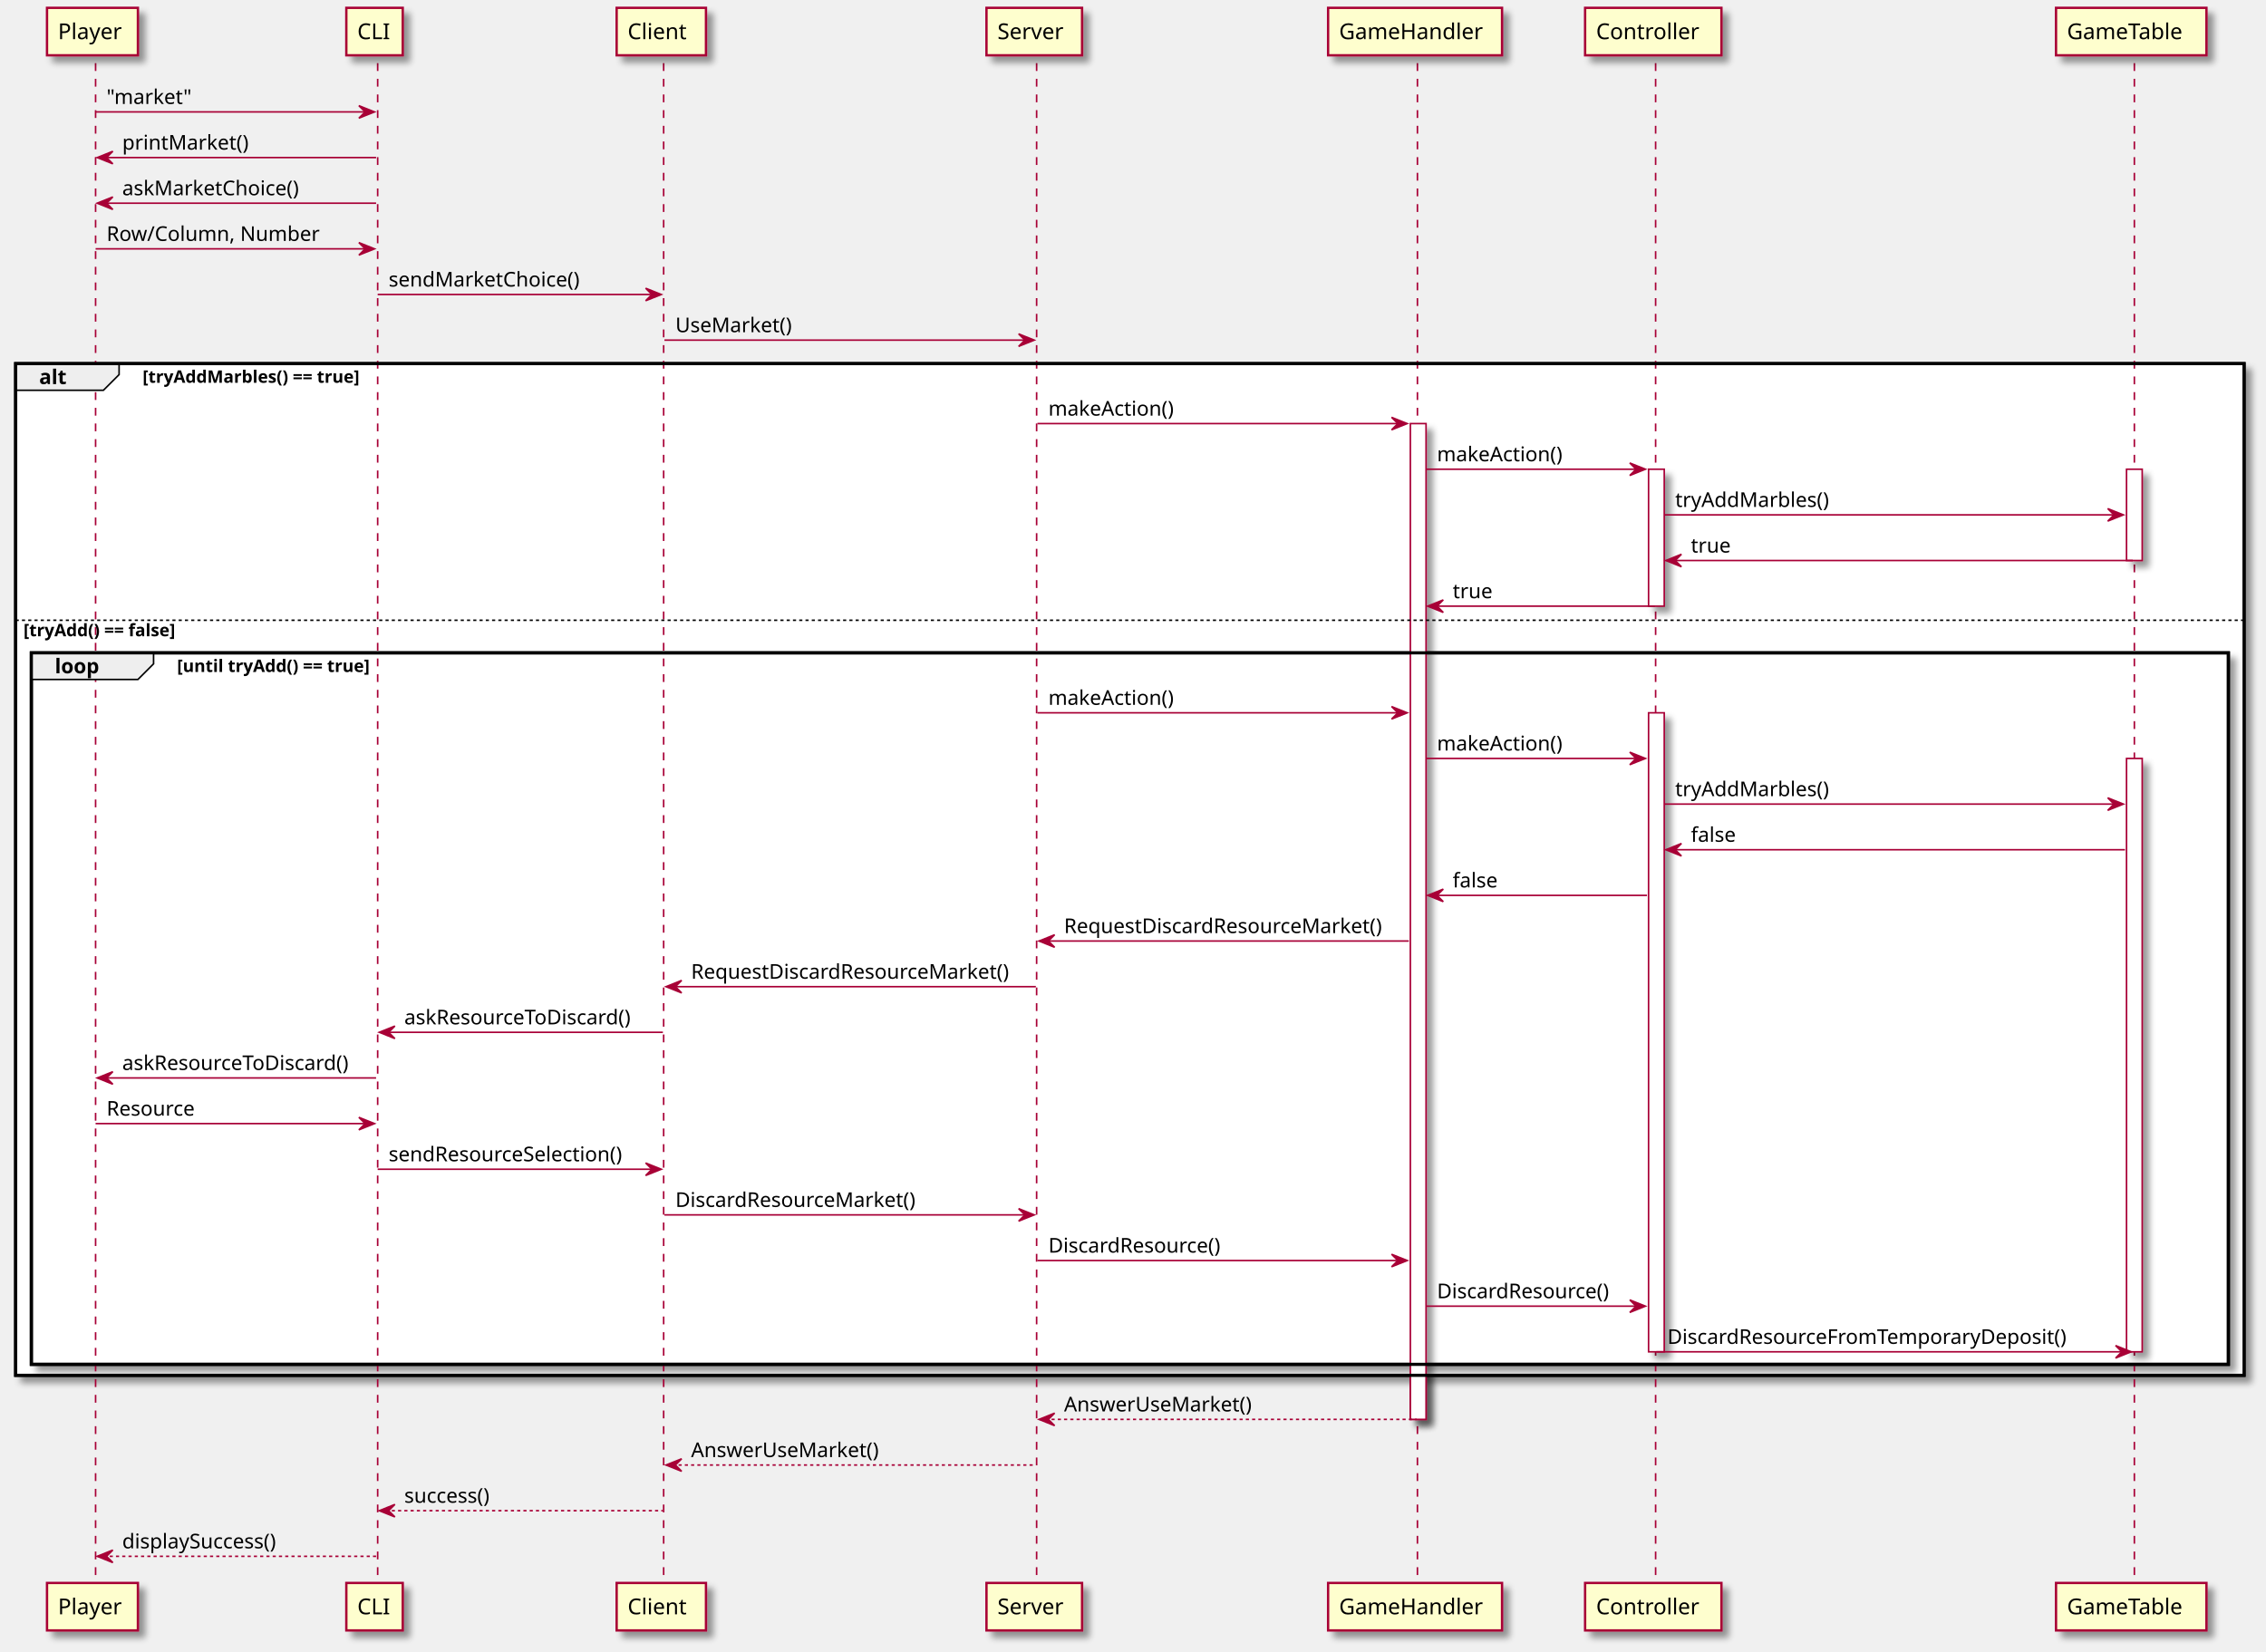
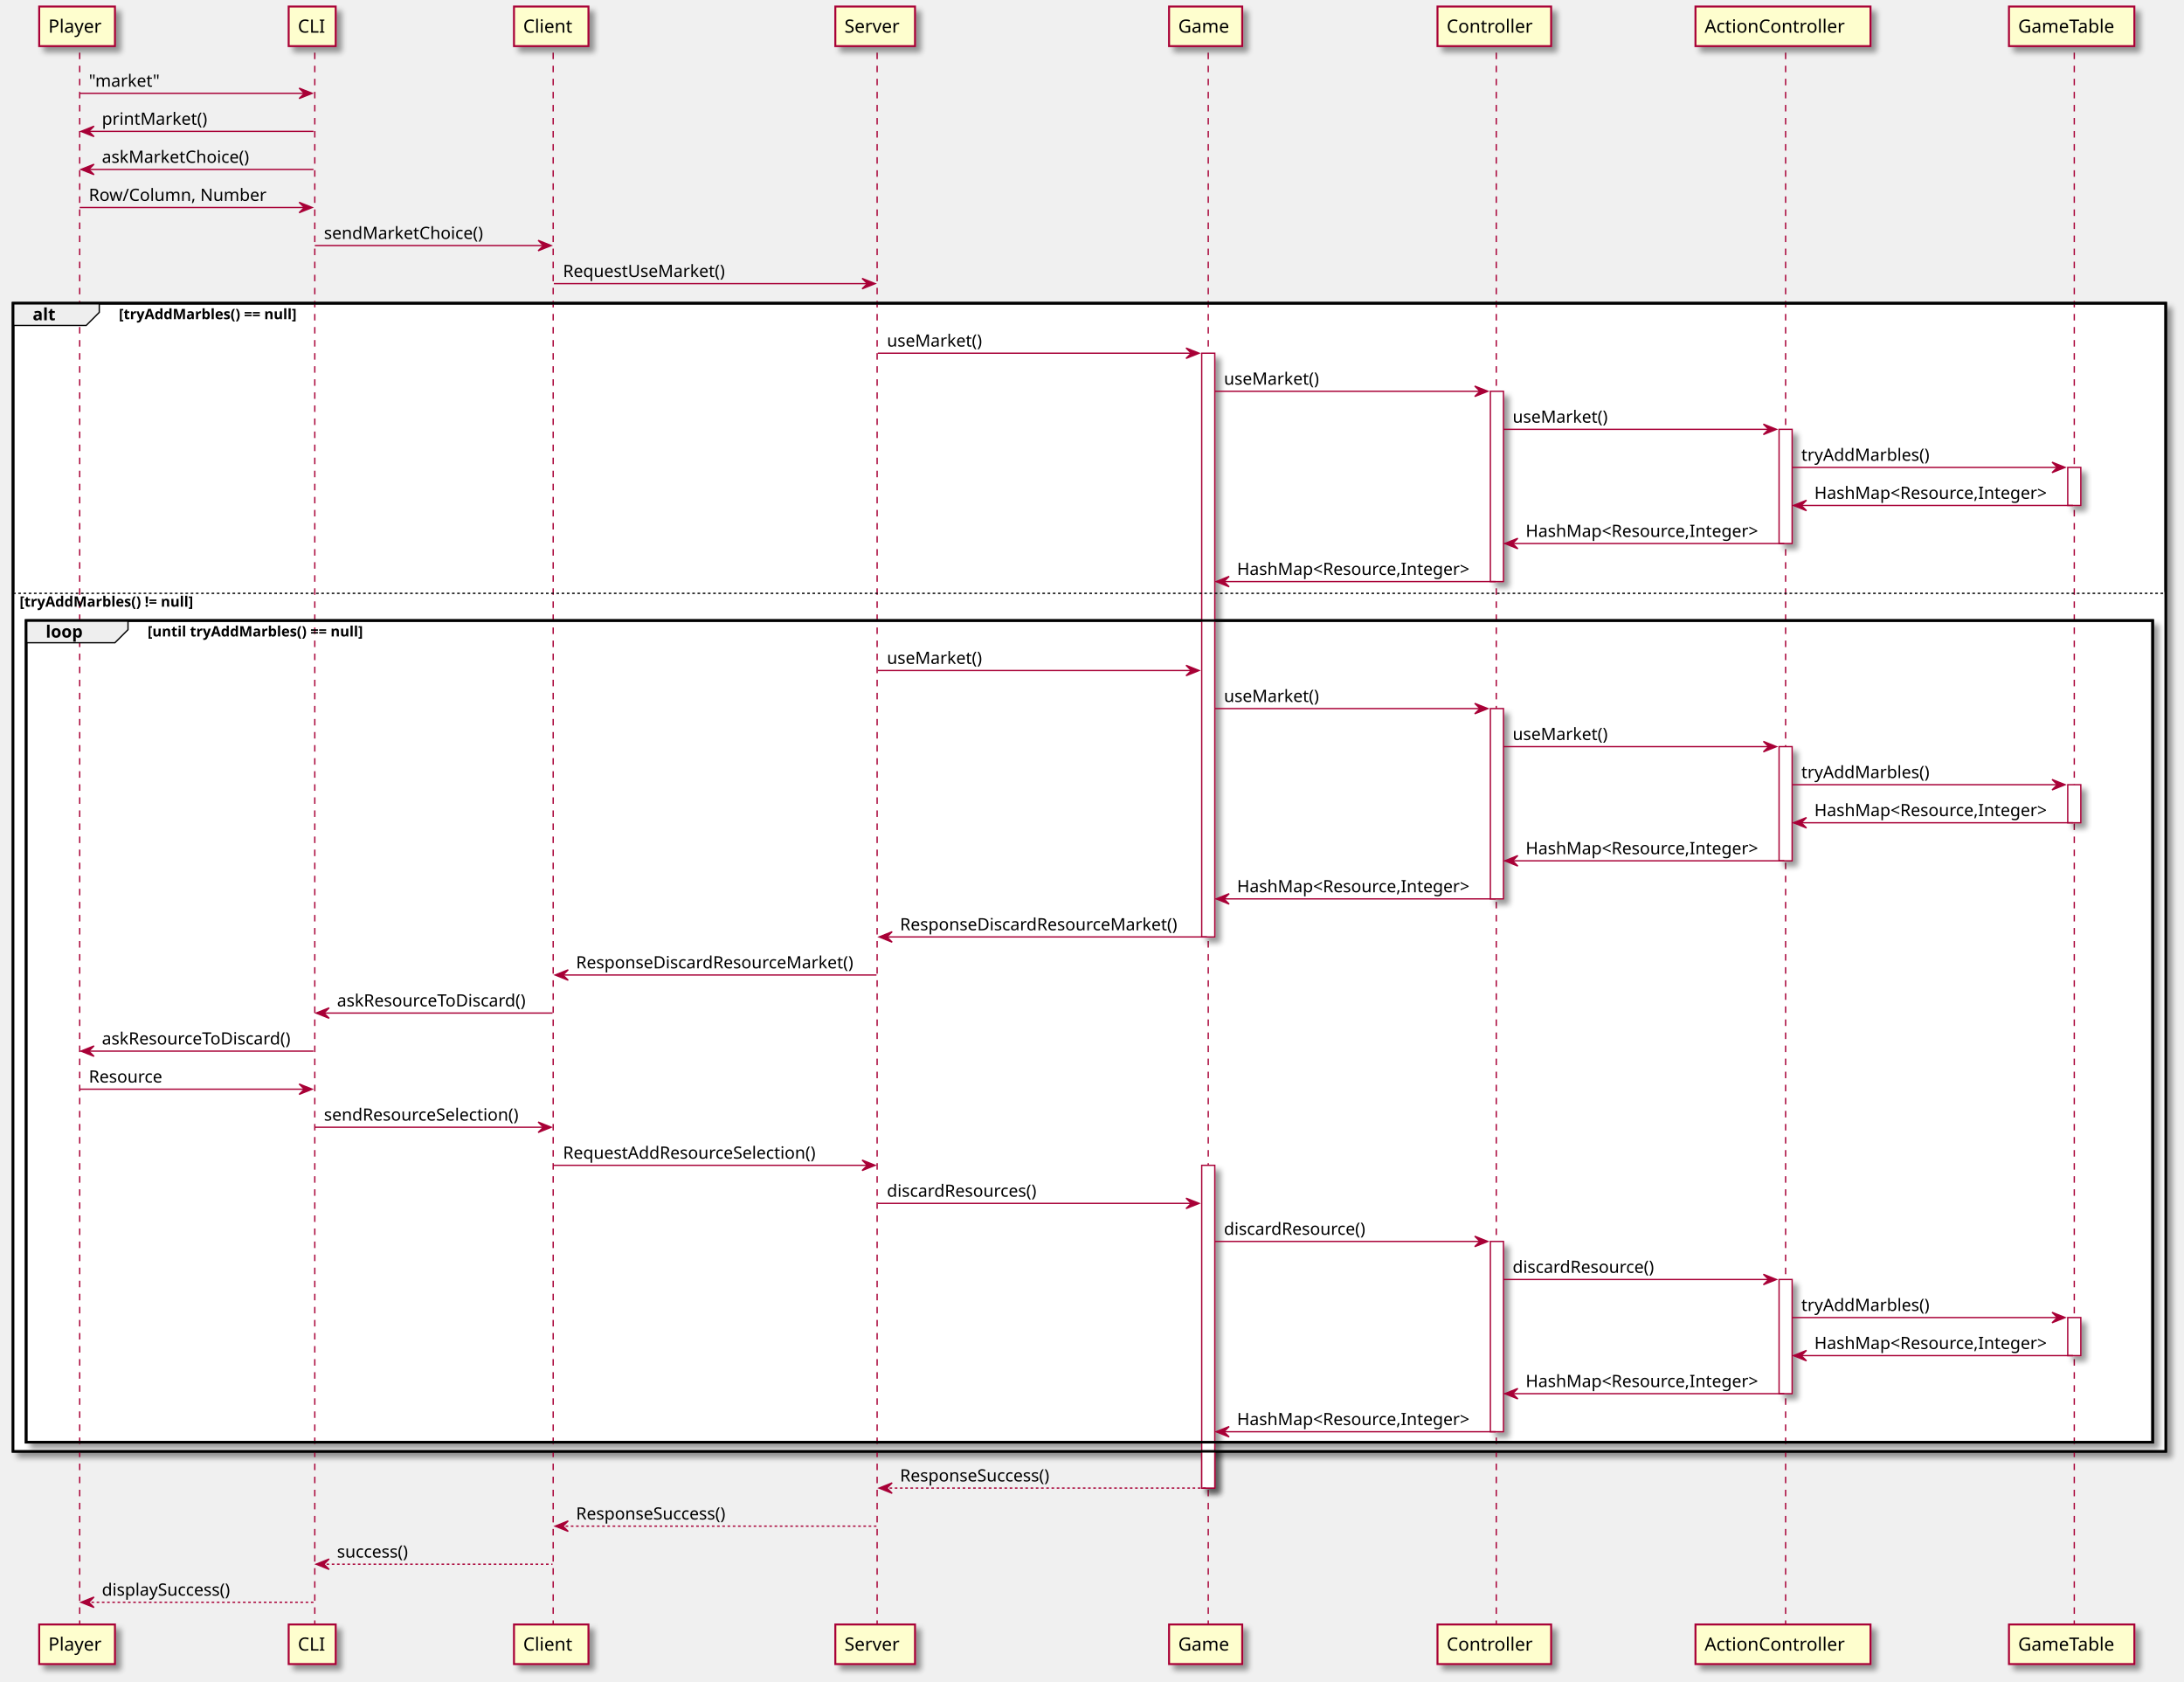
- <svg xmlns="http://www.w3.org/2000/svg" contentScriptType="application/ecmascript" contentStyleType="text/css" height="1054px" preserveAspectRatio="none" style="width:1446px;height:1054px;background:#FFFFFF;" version="1.1" viewBox="0 0 1446 1054" width="1446px" zoomAndPan="magnify">
+ <svg xmlns="http://www.w3.org/2000/svg" contentScriptType="application/ecmascript" contentStyleType="text/css" height="1287px" preserveAspectRatio="none" style="width:1672px;height:1287px;background:#FFFFFF;" version="1.1" viewBox="0 0 1672 1287" width="1672px" zoomAndPan="magnify">
  <defs>
-     <filter height="300%" id="f12edmttg3rv25" width="300%" x="-1" y="-1">
+     <filter height="300%" id="fn8sxq30ympmx" width="300%" x="-1" y="-1">
      <feGaussianBlur result="blurOut" stdDeviation="2.0" />
      <feColorMatrix in="blurOut" result="blurOut2" type="matrix" values="0 0 0 0 0 0 0 0 0 0 0 0 0 0 0 0 0 0 .4 0" />
      <feOffset dx="4.0" dy="4.0" in="blurOut2" result="blurOut3" />
      <feBlend in="SourceGraphic" in2="blurOut3" mode="normal" />
    </filter>
  </defs>
  <g>
-     <rect fill="#FFFFFF" filter="url(#f12edmttg3rv25)" height="635.594" style="stroke:#A80036;stroke-width:1.0;" width="10" x="900" y="270.359" />
-     <rect fill="#FFFFFF" filter="url(#f12edmttg3rv25)" height="87.398" style="stroke:#A80036;stroke-width:1.0;" width="10" x="1052" y="299.492" />
-     <rect fill="#FFFFFF" filter="url(#f12edmttg3rv25)" height="407.859" style="stroke:#A80036;stroke-width:1.0;" width="10" x="1052" y="454.961" />
-     <rect fill="#FFFFFF" filter="url(#f12edmttg3rv25)" height="58.266" style="stroke:#A80036;stroke-width:1.0;" width="10" x="1357" y="299.492" />
-     <rect fill="#FFFFFF" filter="url(#f12edmttg3rv25)" height="378.727" style="stroke:#A80036;stroke-width:1.0;" width="10" x="1357" y="484.094" />
-     <rect fill="#FFFFFF" filter="url(#f12edmttg3rv25)" height="645.727" style="stroke:#000000;stroke-width:2.0;" width="1422" x="10" y="232.094" />
-     <rect fill="#FFFFFF" height="482.93" style="stroke:none;stroke-width:1.0;" width="1422" x="10" y="394.891" />
-     <rect fill="#FFFFFF" filter="url(#f12edmttg3rv25)" height="454.125" style="stroke:#000000;stroke-width:2.0;" width="1402" x="20" y="416.695" />
-     <line style="stroke:#A80036;stroke-width:1.0;stroke-dasharray:5.0,5.0;" x1="61" x2="61" y1="40.297" y2="1011.352" />
-     <line style="stroke:#A80036;stroke-width:1.0;stroke-dasharray:5.0,5.0;" x1="241" x2="241" y1="40.297" y2="1011.352" />
-     <line style="stroke:#A80036;stroke-width:1.0;stroke-dasharray:5.0,5.0;" x1="423.5" x2="423.5" y1="40.297" y2="1011.352" />
-     <line style="stroke:#A80036;stroke-width:1.0;stroke-dasharray:5.0,5.0;" x1="661.5" x2="661.5" y1="40.297" y2="1011.352" />
-     <line style="stroke:#A80036;stroke-width:1.0;stroke-dasharray:5.0,5.0;" x1="904.5" x2="904.5" y1="40.297" y2="1011.352" />
-     <line style="stroke:#A80036;stroke-width:1.0;stroke-dasharray:5.0,5.0;" x1="1056.5" x2="1056.5" y1="40.297" y2="1011.352" />
-     <line style="stroke:#A80036;stroke-width:1.0;stroke-dasharray:5.0,5.0;" x1="1362" x2="1362" y1="40.297" y2="1011.352" />
-     <rect fill="#FEFECE" filter="url(#f12edmttg3rv25)" height="30.297" style="stroke:#A80036;stroke-width:1.5;" width="58" x="30" y="5" />
+     <rect fill="#FFFFFF" filter="url(#fn8sxq30ympmx)" height="446.797" style="stroke:#A80036;stroke-width:1.0;" width="10" x="920" y="270.359" />
+     <rect fill="#FFFFFF" filter="url(#fn8sxq30ympmx)" height="247.062" style="stroke:#A80036;stroke-width:1.0;" width="10" x="920" y="891.953" />
+     <rect fill="#FFFFFF" filter="url(#fn8sxq30ympmx)" height="145.664" style="stroke:#A80036;stroke-width:1.0;" width="10" x="1141" y="299.492" />
+     <rect fill="#FFFFFF" filter="url(#fn8sxq30ympmx)" height="145.664" style="stroke:#A80036;stroke-width:1.0;" width="10" x="1141" y="542.359" />
+     <rect fill="#FFFFFF" filter="url(#fn8sxq30ympmx)" height="145.664" style="stroke:#A80036;stroke-width:1.0;" width="10" x="1141" y="950.219" />
+     <rect fill="#FFFFFF" filter="url(#fn8sxq30ympmx)" height="87.398" style="stroke:#A80036;stroke-width:1.0;" width="10" x="1362" y="328.625" />
+     <rect fill="#FFFFFF" filter="url(#fn8sxq30ympmx)" height="87.398" style="stroke:#A80036;stroke-width:1.0;" width="10" x="1362" y="571.492" />
+     <rect fill="#FFFFFF" filter="url(#fn8sxq30ympmx)" height="87.398" style="stroke:#A80036;stroke-width:1.0;" width="10" x="1362" y="979.352" />
+     <rect fill="#FFFFFF" filter="url(#fn8sxq30ympmx)" height="29.133" style="stroke:#A80036;stroke-width:1.0;" width="10" x="1583" y="357.758" />
+     <rect fill="#FFFFFF" filter="url(#fn8sxq30ympmx)" height="29.133" style="stroke:#A80036;stroke-width:1.0;" width="10" x="1583" y="600.625" />
+     <rect fill="#FFFFFF" filter="url(#fn8sxq30ympmx)" height="29.133" style="stroke:#A80036;stroke-width:1.0;" width="10" x="1583" y="1008.484" />
+     <rect fill="#FFFFFF" filter="url(#fn8sxq30ympmx)" height="878.789" style="stroke:#000000;stroke-width:2.0;" width="1648" x="10" y="232.094" />
+     <rect fill="#FFFFFF" height="657.727" style="stroke:none;stroke-width:1.0;" width="1648" x="10" y="453.156" />
+     <rect fill="#FFFFFF" filter="url(#fn8sxq30ympmx)" height="628.922" style="stroke:#000000;stroke-width:2.0;" width="1628" x="20" y="474.961" />
+     <line style="stroke:#A80036;stroke-width:1.0;stroke-dasharray:5.0,5.0;" x1="61" x2="61" y1="40.297" y2="1244.414" />
+     <line style="stroke:#A80036;stroke-width:1.0;stroke-dasharray:5.0,5.0;" x1="241" x2="241" y1="40.297" y2="1244.414" />
+     <line style="stroke:#A80036;stroke-width:1.0;stroke-dasharray:5.0,5.0;" x1="423.5" x2="423.5" y1="40.297" y2="1244.414" />
+     <line style="stroke:#A80036;stroke-width:1.0;stroke-dasharray:5.0,5.0;" x1="671.5" x2="671.5" y1="40.297" y2="1244.414" />
+     <line style="stroke:#A80036;stroke-width:1.0;stroke-dasharray:5.0,5.0;" x1="925" x2="925" y1="40.297" y2="1244.414" />
+     <line style="stroke:#A80036;stroke-width:1.0;stroke-dasharray:5.0,5.0;" x1="1145.5" x2="1145.5" y1="40.297" y2="1244.414" />
+     <line style="stroke:#A80036;stroke-width:1.0;stroke-dasharray:5.0,5.0;" x1="1367" x2="1367" y1="40.297" y2="1244.414" />
+     <line style="stroke:#A80036;stroke-width:1.0;stroke-dasharray:5.0,5.0;" x1="1588" x2="1588" y1="40.297" y2="1244.414" />
+     <rect fill="#FEFECE" filter="url(#fn8sxq30ympmx)" height="30.297" style="stroke:#A80036;stroke-width:1.5;" width="58" x="30" y="5" />
    <text fill="#000000" font-family="sans-serif" font-size="14" lengthAdjust="spacing" textLength="44" x="37" y="24.995">Player</text>
-     <rect fill="#FEFECE" filter="url(#f12edmttg3rv25)" height="30.297" style="stroke:#A80036;stroke-width:1.5;" width="58" x="30" y="1010.352" />
-     <text fill="#000000" font-family="sans-serif" font-size="14" lengthAdjust="spacing" textLength="44" x="37" y="1030.347">Player</text>
-     <rect fill="#FEFECE" filter="url(#f12edmttg3rv25)" height="30.297" style="stroke:#A80036;stroke-width:1.5;" width="36" x="221" y="5" />
+     <rect fill="#FEFECE" filter="url(#fn8sxq30ympmx)" height="30.297" style="stroke:#A80036;stroke-width:1.5;" width="58" x="30" y="1243.414" />
+     <text fill="#000000" font-family="sans-serif" font-size="14" lengthAdjust="spacing" textLength="44" x="37" y="1263.409">Player</text>
+     <rect fill="#FEFECE" filter="url(#fn8sxq30ympmx)" height="30.297" style="stroke:#A80036;stroke-width:1.5;" width="36" x="221" y="5" />
    <text fill="#000000" font-family="sans-serif" font-size="14" lengthAdjust="spacing" textLength="22" x="228" y="24.995">CLI</text>
-     <rect fill="#FEFECE" filter="url(#f12edmttg3rv25)" height="30.297" style="stroke:#A80036;stroke-width:1.5;" width="36" x="221" y="1010.352" />
-     <text fill="#000000" font-family="sans-serif" font-size="14" lengthAdjust="spacing" textLength="22" x="228" y="1030.347">CLI</text>
-     <rect fill="#FEFECE" filter="url(#f12edmttg3rv25)" height="30.297" style="stroke:#A80036;stroke-width:1.5;" width="57" x="393.5" y="5" />
+     <rect fill="#FEFECE" filter="url(#fn8sxq30ympmx)" height="30.297" style="stroke:#A80036;stroke-width:1.5;" width="36" x="221" y="1243.414" />
+     <text fill="#000000" font-family="sans-serif" font-size="14" lengthAdjust="spacing" textLength="22" x="228" y="1263.409">CLI</text>
+     <rect fill="#FEFECE" filter="url(#fn8sxq30ympmx)" height="30.297" style="stroke:#A80036;stroke-width:1.5;" width="57" x="393.5" y="5" />
    <text fill="#000000" font-family="sans-serif" font-size="14" lengthAdjust="spacing" textLength="43" x="400.5" y="24.995">Client</text>
-     <rect fill="#FEFECE" filter="url(#f12edmttg3rv25)" height="30.297" style="stroke:#A80036;stroke-width:1.5;" width="57" x="393.5" y="1010.352" />
-     <text fill="#000000" font-family="sans-serif" font-size="14" lengthAdjust="spacing" textLength="43" x="400.5" y="1030.347">Client</text>
-     <rect fill="#FEFECE" filter="url(#f12edmttg3rv25)" height="30.297" style="stroke:#A80036;stroke-width:1.5;" width="61" x="629.5" y="5" />
-     <text fill="#000000" font-family="sans-serif" font-size="14" lengthAdjust="spacing" textLength="47" x="636.5" y="24.995">Server</text>
-     <rect fill="#FEFECE" filter="url(#f12edmttg3rv25)" height="30.297" style="stroke:#A80036;stroke-width:1.5;" width="61" x="629.5" y="1010.352" />
-     <text fill="#000000" font-family="sans-serif" font-size="14" lengthAdjust="spacing" textLength="47" x="636.5" y="1030.347">Server</text>
-     <rect fill="#FEFECE" filter="url(#f12edmttg3rv25)" height="30.297" style="stroke:#A80036;stroke-width:1.5;" width="111" x="847.5" y="5" />
-     <text fill="#000000" font-family="sans-serif" font-size="14" lengthAdjust="spacing" textLength="97" x="854.5" y="24.995">GameHandler</text>
-     <rect fill="#FEFECE" filter="url(#f12edmttg3rv25)" height="30.297" style="stroke:#A80036;stroke-width:1.5;" width="111" x="847.5" y="1010.352" />
-     <text fill="#000000" font-family="sans-serif" font-size="14" lengthAdjust="spacing" textLength="97" x="854.5" y="1030.347">GameHandler</text>
-     <rect fill="#FEFECE" filter="url(#f12edmttg3rv25)" height="30.297" style="stroke:#A80036;stroke-width:1.5;" width="87" x="1011.5" y="5" />
-     <text fill="#000000" font-family="sans-serif" font-size="14" lengthAdjust="spacing" textLength="73" x="1018.5" y="24.995">Controller</text>
-     <rect fill="#FEFECE" filter="url(#f12edmttg3rv25)" height="30.297" style="stroke:#A80036;stroke-width:1.5;" width="87" x="1011.5" y="1010.352" />
-     <text fill="#000000" font-family="sans-serif" font-size="14" lengthAdjust="spacing" textLength="73" x="1018.5" y="1030.347">Controller</text>
-     <rect fill="#FEFECE" filter="url(#f12edmttg3rv25)" height="30.297" style="stroke:#A80036;stroke-width:1.5;" width="96" x="1312" y="5" />
-     <text fill="#000000" font-family="sans-serif" font-size="14" lengthAdjust="spacing" textLength="82" x="1319" y="24.995">GameTable</text>
-     <rect fill="#FEFECE" filter="url(#f12edmttg3rv25)" height="30.297" style="stroke:#A80036;stroke-width:1.5;" width="96" x="1312" y="1010.352" />
-     <text fill="#000000" font-family="sans-serif" font-size="14" lengthAdjust="spacing" textLength="82" x="1319" y="1030.347">GameTable</text>
-     <rect fill="#FFFFFF" filter="url(#f12edmttg3rv25)" height="635.594" style="stroke:#A80036;stroke-width:1.0;" width="10" x="900" y="270.359" />
-     <rect fill="#FFFFFF" filter="url(#f12edmttg3rv25)" height="87.398" style="stroke:#A80036;stroke-width:1.0;" width="10" x="1052" y="299.492" />
-     <rect fill="#FFFFFF" filter="url(#f12edmttg3rv25)" height="407.859" style="stroke:#A80036;stroke-width:1.0;" width="10" x="1052" y="454.961" />
-     <rect fill="#FFFFFF" filter="url(#f12edmttg3rv25)" height="58.266" style="stroke:#A80036;stroke-width:1.0;" width="10" x="1357" y="299.492" />
-     <rect fill="#FFFFFF" filter="url(#f12edmttg3rv25)" height="378.727" style="stroke:#A80036;stroke-width:1.0;" width="10" x="1357" y="484.094" />
+     <rect fill="#FEFECE" filter="url(#fn8sxq30ympmx)" height="30.297" style="stroke:#A80036;stroke-width:1.5;" width="57" x="393.5" y="1243.414" />
+     <text fill="#000000" font-family="sans-serif" font-size="14" lengthAdjust="spacing" textLength="43" x="400.5" y="1263.409">Client</text>
+     <rect fill="#FEFECE" filter="url(#fn8sxq30ympmx)" height="30.297" style="stroke:#A80036;stroke-width:1.5;" width="61" x="639.5" y="5" />
+     <text fill="#000000" font-family="sans-serif" font-size="14" lengthAdjust="spacing" textLength="47" x="646.5" y="24.995">Server</text>
+     <rect fill="#FEFECE" filter="url(#fn8sxq30ympmx)" height="30.297" style="stroke:#A80036;stroke-width:1.5;" width="61" x="639.5" y="1243.414" />
+     <text fill="#000000" font-family="sans-serif" font-size="14" lengthAdjust="spacing" textLength="47" x="646.5" y="1263.409">Server</text>
+     <rect fill="#FEFECE" filter="url(#fn8sxq30ympmx)" height="30.297" style="stroke:#A80036;stroke-width:1.5;" width="56" x="895" y="5" />
+     <text fill="#000000" font-family="sans-serif" font-size="14" lengthAdjust="spacing" textLength="42" x="902" y="24.995">Game</text>
+     <rect fill="#FEFECE" filter="url(#fn8sxq30ympmx)" height="30.297" style="stroke:#A80036;stroke-width:1.5;" width="56" x="895" y="1243.414" />
+     <text fill="#000000" font-family="sans-serif" font-size="14" lengthAdjust="spacing" textLength="42" x="902" y="1263.409">Game</text>
+     <rect fill="#FEFECE" filter="url(#fn8sxq30ympmx)" height="30.297" style="stroke:#A80036;stroke-width:1.5;" width="87" x="1100.5" y="5" />
+     <text fill="#000000" font-family="sans-serif" font-size="14" lengthAdjust="spacing" textLength="73" x="1107.5" y="24.995">Controller</text>
+     <rect fill="#FEFECE" filter="url(#fn8sxq30ympmx)" height="30.297" style="stroke:#A80036;stroke-width:1.5;" width="87" x="1100.5" y="1243.414" />
+     <text fill="#000000" font-family="sans-serif" font-size="14" lengthAdjust="spacing" textLength="73" x="1107.5" y="1263.409">Controller</text>
+     <rect fill="#FEFECE" filter="url(#fn8sxq30ympmx)" height="30.297" style="stroke:#A80036;stroke-width:1.5;" width="134" x="1298" y="5" />
+     <text fill="#000000" font-family="sans-serif" font-size="14" lengthAdjust="spacing" textLength="120" x="1305" y="24.995">ActionController</text>
+     <rect fill="#FEFECE" filter="url(#fn8sxq30ympmx)" height="30.297" style="stroke:#A80036;stroke-width:1.5;" width="134" x="1298" y="1243.414" />
+     <text fill="#000000" font-family="sans-serif" font-size="14" lengthAdjust="spacing" textLength="120" x="1305" y="1263.409">ActionController</text>
+     <rect fill="#FEFECE" filter="url(#fn8sxq30ympmx)" height="30.297" style="stroke:#A80036;stroke-width:1.5;" width="96" x="1538" y="5" />
+     <text fill="#000000" font-family="sans-serif" font-size="14" lengthAdjust="spacing" textLength="82" x="1545" y="24.995">GameTable</text>
+     <rect fill="#FEFECE" filter="url(#fn8sxq30ympmx)" height="30.297" style="stroke:#A80036;stroke-width:1.5;" width="96" x="1538" y="1243.414" />
+     <text fill="#000000" font-family="sans-serif" font-size="14" lengthAdjust="spacing" textLength="82" x="1545" y="1263.409">GameTable</text>
+     <rect fill="#FFFFFF" filter="url(#fn8sxq30ympmx)" height="446.797" style="stroke:#A80036;stroke-width:1.0;" width="10" x="920" y="270.359" />
+     <rect fill="#FFFFFF" filter="url(#fn8sxq30ympmx)" height="247.062" style="stroke:#A80036;stroke-width:1.0;" width="10" x="920" y="891.953" />
+     <rect fill="#FFFFFF" filter="url(#fn8sxq30ympmx)" height="145.664" style="stroke:#A80036;stroke-width:1.0;" width="10" x="1141" y="299.492" />
+     <rect fill="#FFFFFF" filter="url(#fn8sxq30ympmx)" height="145.664" style="stroke:#A80036;stroke-width:1.0;" width="10" x="1141" y="542.359" />
+     <rect fill="#FFFFFF" filter="url(#fn8sxq30ympmx)" height="145.664" style="stroke:#A80036;stroke-width:1.0;" width="10" x="1141" y="950.219" />
+     <rect fill="#FFFFFF" filter="url(#fn8sxq30ympmx)" height="87.398" style="stroke:#A80036;stroke-width:1.0;" width="10" x="1362" y="328.625" />
+     <rect fill="#FFFFFF" filter="url(#fn8sxq30ympmx)" height="87.398" style="stroke:#A80036;stroke-width:1.0;" width="10" x="1362" y="571.492" />
+     <rect fill="#FFFFFF" filter="url(#fn8sxq30ympmx)" height="87.398" style="stroke:#A80036;stroke-width:1.0;" width="10" x="1362" y="979.352" />
+     <rect fill="#FFFFFF" filter="url(#fn8sxq30ympmx)" height="29.133" style="stroke:#A80036;stroke-width:1.0;" width="10" x="1583" y="357.758" />
+     <rect fill="#FFFFFF" filter="url(#fn8sxq30ympmx)" height="29.133" style="stroke:#A80036;stroke-width:1.0;" width="10" x="1583" y="600.625" />
+     <rect fill="#FFFFFF" filter="url(#fn8sxq30ympmx)" height="29.133" style="stroke:#A80036;stroke-width:1.0;" width="10" x="1583" y="1008.484" />
    <polygon fill="#A80036" points="229,67.43,239,71.43,229,75.43,233,71.43" style="stroke:#A80036;stroke-width:1.0;" />
    <line style="stroke:#A80036;stroke-width:1.0;" x1="61" x2="235" y1="71.43" y2="71.43" />
    <text fill="#000000" font-family="sans-serif" font-size="13" lengthAdjust="spacing" textLength="56" x="68" y="66.364">"market"</text>
    <polygon fill="#A80036" points="72,96.562,62,100.562,72,104.562,68,100.562" style="stroke:#A80036;stroke-width:1.0;" />
    <line style="stroke:#A80036;stroke-width:1.0;" x1="66" x2="240" y1="100.562" y2="100.562" />
    <text fill="#000000" font-family="sans-serif" font-size="13" lengthAdjust="spacing" textLength="82" x="78" y="95.497">printMarket()</text>
    <polygon fill="#A80036" points="72,125.695,62,129.695,72,133.695,68,129.695" style="stroke:#A80036;stroke-width:1.0;" />
    <line style="stroke:#A80036;stroke-width:1.0;" x1="66" x2="240" y1="129.695" y2="129.695" />
    <text fill="#000000" font-family="sans-serif" font-size="13" lengthAdjust="spacing" textLength="118" x="78" y="124.629">askMarketChoice()</text>
    <polygon fill="#A80036" points="229,154.828,239,158.828,229,162.828,233,158.828" style="stroke:#A80036;stroke-width:1.0;" />
    <line style="stroke:#A80036;stroke-width:1.0;" x1="61" x2="235" y1="158.828" y2="158.828" />
    <text fill="#000000" font-family="sans-serif" font-size="13" lengthAdjust="spacing" textLength="140" x="68" y="153.762">Row/Column, Number</text>
    <polygon fill="#A80036" points="412,183.961,422,187.961,412,191.961,416,187.961" style="stroke:#A80036;stroke-width:1.0;" />
    <line style="stroke:#A80036;stroke-width:1.0;" x1="241" x2="418" y1="187.961" y2="187.961" />
    <text fill="#000000" font-family="sans-serif" font-size="13" lengthAdjust="spacing" textLength="127" x="248" y="182.895">sendMarketChoice()</text>
-     <polygon fill="#A80036" points="650,213.094,660,217.094,650,221.094,654,217.094" style="stroke:#A80036;stroke-width:1.0;" />
-     <line style="stroke:#A80036;stroke-width:1.0;" x1="424" x2="656" y1="217.094" y2="217.094" />
-     <text fill="#000000" font-family="sans-serif" font-size="13" lengthAdjust="spacing" textLength="77" x="431" y="212.028">UseMarket()</text>
+     <polygon fill="#A80036" points="660,213.094,670,217.094,660,221.094,664,217.094" style="stroke:#A80036;stroke-width:1.0;" />
+     <line style="stroke:#A80036;stroke-width:1.0;" x1="424" x2="666" y1="217.094" y2="217.094" />
+     <text fill="#000000" font-family="sans-serif" font-size="13" lengthAdjust="spacing" textLength="130" x="431" y="212.028">RequestUseMarket()</text>
    <path d="M10,232.094 L76,232.094 L76,239.094 L66,249.094 L10,249.094 L10,232.094 " fill="#EEEEEE" style="stroke:#000000;stroke-width:1.0;" />
-     <rect fill="none" height="645.727" style="stroke:#000000;stroke-width:2.0;" width="1422" x="10" y="232.094" />
+     <rect fill="none" height="878.789" style="stroke:#000000;stroke-width:2.0;" width="1648" x="10" y="232.094" />
    <text fill="#000000" font-family="sans-serif" font-size="13" font-weight="bold" lengthAdjust="spacing" textLength="21" x="25" y="245.161">alt</text>
-     <text fill="#000000" font-family="sans-serif" font-size="11" font-weight="bold" lengthAdjust="spacing" textLength="172" x="91" y="244.304">[tryAddMarbles() == true]</text>
-     <polygon fill="#A80036" points="888,266.359,898,270.359,888,274.359,892,270.359" style="stroke:#A80036;stroke-width:1.0;" />
-     <line style="stroke:#A80036;stroke-width:1.0;" x1="662" x2="894" y1="270.359" y2="270.359" />
-     <text fill="#000000" font-family="sans-serif" font-size="13" lengthAdjust="spacing" textLength="86" x="669" y="265.293">makeAction()</text>
-     <polygon fill="#A80036" points="1040,295.492,1050,299.492,1040,303.492,1044,299.492" style="stroke:#A80036;stroke-width:1.0;" />
-     <line style="stroke:#A80036;stroke-width:1.0;" x1="910" x2="1046" y1="299.492" y2="299.492" />
-     <text fill="#000000" font-family="sans-serif" font-size="13" lengthAdjust="spacing" textLength="86" x="917" y="294.426">makeAction()</text>
-     <polygon fill="#A80036" points="1345,324.625,1355,328.625,1345,332.625,1349,328.625" style="stroke:#A80036;stroke-width:1.0;" />
-     <line style="stroke:#A80036;stroke-width:1.0;" x1="1062" x2="1351" y1="328.625" y2="328.625" />
-     <text fill="#000000" font-family="sans-serif" font-size="13" lengthAdjust="spacing" textLength="102" x="1069" y="323.559">tryAddMarbles()</text>
-     <polygon fill="#A80036" points="1073,353.758,1063,357.758,1073,361.758,1069,357.758" style="stroke:#A80036;stroke-width:1.0;" />
-     <line style="stroke:#A80036;stroke-width:1.0;" x1="1067" x2="1361" y1="357.758" y2="357.758" />
-     <text fill="#000000" font-family="sans-serif" font-size="13" lengthAdjust="spacing" textLength="26" x="1079" y="352.692">true</text>
-     <polygon fill="#A80036" points="921,382.891,911,386.891,921,390.891,917,386.891" style="stroke:#A80036;stroke-width:1.0;" />
-     <line style="stroke:#A80036;stroke-width:1.0;" x1="915" x2="1056" y1="386.891" y2="386.891" />
-     <text fill="#000000" font-family="sans-serif" font-size="13" lengthAdjust="spacing" textLength="26" x="927" y="381.825">true</text>
-     <line style="stroke:#000000;stroke-width:1.0;stroke-dasharray:2.0,2.0;" x1="10" x2="1432" y1="395.891" y2="395.891" />
-     <text fill="#000000" font-family="sans-serif" font-size="11" font-weight="bold" lengthAdjust="spacing" textLength="125" x="15" y="406.101">[tryAdd() == false]</text>
-     <path d="M20,416.695 L98,416.695 L98,423.695 L88,433.695 L20,433.695 L20,416.695 " fill="#EEEEEE" style="stroke:#000000;stroke-width:1.0;" />
-     <rect fill="none" height="454.125" style="stroke:#000000;stroke-width:2.0;" width="1402" x="20" y="416.695" />
-     <text fill="#000000" font-family="sans-serif" font-size="13" font-weight="bold" lengthAdjust="spacing" textLength="33" x="35" y="429.762">loop</text>
-     <text fill="#000000" font-family="sans-serif" font-size="11" font-weight="bold" lengthAdjust="spacing" textLength="155" x="113" y="428.906">[until tryAdd() == true]</text>
-     <polygon fill="#A80036" points="888,450.961,898,454.961,888,458.961,892,454.961" style="stroke:#A80036;stroke-width:1.0;" />
-     <line style="stroke:#A80036;stroke-width:1.0;" x1="662" x2="894" y1="454.961" y2="454.961" />
-     <text fill="#000000" font-family="sans-serif" font-size="13" lengthAdjust="spacing" textLength="86" x="669" y="449.895">makeAction()</text>
-     <polygon fill="#A80036" points="1040,480.094,1050,484.094,1040,488.094,1044,484.094" style="stroke:#A80036;stroke-width:1.0;" />
-     <line style="stroke:#A80036;stroke-width:1.0;" x1="910" x2="1046" y1="484.094" y2="484.094" />
-     <text fill="#000000" font-family="sans-serif" font-size="13" lengthAdjust="spacing" textLength="86" x="917" y="479.028">makeAction()</text>
-     <polygon fill="#A80036" points="1345,509.227,1355,513.227,1345,517.227,1349,513.227" style="stroke:#A80036;stroke-width:1.0;" />
-     <line style="stroke:#A80036;stroke-width:1.0;" x1="1062" x2="1351" y1="513.227" y2="513.227" />
-     <text fill="#000000" font-family="sans-serif" font-size="13" lengthAdjust="spacing" textLength="102" x="1069" y="508.161">tryAddMarbles()</text>
-     <polygon fill="#A80036" points="1073,538.359,1063,542.359,1073,546.359,1069,542.359" style="stroke:#A80036;stroke-width:1.0;" />
-     <line style="stroke:#A80036;stroke-width:1.0;" x1="1067" x2="1356" y1="542.359" y2="542.359" />
-     <text fill="#000000" font-family="sans-serif" font-size="13" lengthAdjust="spacing" textLength="31" x="1079" y="537.293">false</text>
-     <polygon fill="#A80036" points="921,567.492,911,571.492,921,575.492,917,571.492" style="stroke:#A80036;stroke-width:1.0;" />
-     <line style="stroke:#A80036;stroke-width:1.0;" x1="915" x2="1051" y1="571.492" y2="571.492" />
-     <text fill="#000000" font-family="sans-serif" font-size="13" lengthAdjust="spacing" textLength="31" x="927" y="566.426">false</text>
-     <polygon fill="#A80036" points="673,596.625,663,600.625,673,604.625,669,600.625" style="stroke:#A80036;stroke-width:1.0;" />
-     <line style="stroke:#A80036;stroke-width:1.0;" x1="667" x2="899" y1="600.625" y2="600.625" />
-     <text fill="#000000" font-family="sans-serif" font-size="13" lengthAdjust="spacing" textLength="214" x="679" y="595.559">RequestDiscardResourceMarket()</text>
-     <polygon fill="#A80036" points="435,625.758,425,629.758,435,633.758,431,629.758" style="stroke:#A80036;stroke-width:1.0;" />
-     <line style="stroke:#A80036;stroke-width:1.0;" x1="429" x2="661" y1="629.758" y2="629.758" />
-     <text fill="#000000" font-family="sans-serif" font-size="13" lengthAdjust="spacing" textLength="214" x="441" y="624.692">RequestDiscardResourceMarket()</text>
-     <polygon fill="#A80036" points="252,654.891,242,658.891,252,662.891,248,658.891" style="stroke:#A80036;stroke-width:1.0;" />
-     <line style="stroke:#A80036;stroke-width:1.0;" x1="246" x2="423" y1="658.891" y2="658.891" />
-     <text fill="#000000" font-family="sans-serif" font-size="13" lengthAdjust="spacing" textLength="156" x="258" y="653.825">askResourceToDiscard()</text>
-     <polygon fill="#A80036" points="72,684.023,62,688.023,72,692.023,68,688.023" style="stroke:#A80036;stroke-width:1.0;" />
-     <line style="stroke:#A80036;stroke-width:1.0;" x1="66" x2="240" y1="688.023" y2="688.023" />
-     <text fill="#000000" font-family="sans-serif" font-size="13" lengthAdjust="spacing" textLength="156" x="78" y="682.957">askResourceToDiscard()</text>
-     <polygon fill="#A80036" points="229,713.156,239,717.156,229,721.156,233,717.156" style="stroke:#A80036;stroke-width:1.0;" />
-     <line style="stroke:#A80036;stroke-width:1.0;" x1="61" x2="235" y1="717.156" y2="717.156" />
-     <text fill="#000000" font-family="sans-serif" font-size="13" lengthAdjust="spacing" textLength="60" x="68" y="712.09">Resource</text>
-     <polygon fill="#A80036" points="412,742.289,422,746.289,412,750.289,416,746.289" style="stroke:#A80036;stroke-width:1.0;" />
-     <line style="stroke:#A80036;stroke-width:1.0;" x1="241" x2="418" y1="746.289" y2="746.289" />
-     <text fill="#000000" font-family="sans-serif" font-size="13" lengthAdjust="spacing" textLength="159" x="248" y="741.223">sendResourceSelection()</text>
-     <polygon fill="#A80036" points="650,771.422,660,775.422,650,779.422,654,775.422" style="stroke:#A80036;stroke-width:1.0;" />
-     <line style="stroke:#A80036;stroke-width:1.0;" x1="424" x2="656" y1="775.422" y2="775.422" />
-     <text fill="#000000" font-family="sans-serif" font-size="13" lengthAdjust="spacing" textLength="161" x="431" y="770.356">DiscardResourceMarket()</text>
-     <polygon fill="#A80036" points="888,800.555,898,804.555,888,808.555,892,804.555" style="stroke:#A80036;stroke-width:1.0;" />
-     <line style="stroke:#A80036;stroke-width:1.0;" x1="662" x2="894" y1="804.555" y2="804.555" />
-     <text fill="#000000" font-family="sans-serif" font-size="13" lengthAdjust="spacing" textLength="118" x="669" y="799.489">DiscardResource()</text>
-     <polygon fill="#A80036" points="1040,829.688,1050,833.688,1040,837.688,1044,833.688" style="stroke:#A80036;stroke-width:1.0;" />
-     <line style="stroke:#A80036;stroke-width:1.0;" x1="910" x2="1046" y1="833.688" y2="833.688" />
-     <text fill="#000000" font-family="sans-serif" font-size="13" lengthAdjust="spacing" textLength="118" x="917" y="828.622">DiscardResource()</text>
-     <polygon fill="#A80036" points="1350,858.82,1360,862.82,1350,866.82,1354,862.82" style="stroke:#A80036;stroke-width:1.0;" />
-     <line style="stroke:#A80036;stroke-width:1.0;" x1="1057" x2="1356" y1="862.82" y2="862.82" />
-     <text fill="#000000" font-family="sans-serif" font-size="13" lengthAdjust="spacing" textLength="271" x="1064" y="857.754">DiscardResourceFromTemporaryDeposit()</text>
-     <polygon fill="#A80036" points="673,901.953,663,905.953,673,909.953,669,905.953" style="stroke:#A80036;stroke-width:1.0;" />
-     <line style="stroke:#A80036;stroke-width:1.0;stroke-dasharray:2.0,2.0;" x1="667" x2="904" y1="905.953" y2="905.953" />
-     <text fill="#000000" font-family="sans-serif" font-size="13" lengthAdjust="spacing" textLength="125" x="679" y="900.887">AnswerUseMarket()</text>
-     <polygon fill="#A80036" points="435,931.086,425,935.086,435,939.086,431,935.086" style="stroke:#A80036;stroke-width:1.0;" />
-     <line style="stroke:#A80036;stroke-width:1.0;stroke-dasharray:2.0,2.0;" x1="429" x2="661" y1="935.086" y2="935.086" />
-     <text fill="#000000" font-family="sans-serif" font-size="13" lengthAdjust="spacing" textLength="125" x="441" y="930.02">AnswerUseMarket()</text>
-     <polygon fill="#A80036" points="252,960.219,242,964.219,252,968.219,248,964.219" style="stroke:#A80036;stroke-width:1.0;" />
-     <line style="stroke:#A80036;stroke-width:1.0;stroke-dasharray:2.0,2.0;" x1="246" x2="423" y1="964.219" y2="964.219" />
-     <text fill="#000000" font-family="sans-serif" font-size="13" lengthAdjust="spacing" textLength="61" x="258" y="959.153">success()</text>
-     <polygon fill="#A80036" points="72,989.352,62,993.352,72,997.352,68,993.352" style="stroke:#A80036;stroke-width:1.0;" />
-     <line style="stroke:#A80036;stroke-width:1.0;stroke-dasharray:2.0,2.0;" x1="66" x2="240" y1="993.352" y2="993.352" />
-     <text fill="#000000" font-family="sans-serif" font-size="13" lengthAdjust="spacing" textLength="107" x="78" y="988.286">displaySuccess()</text>
+     <text fill="#000000" font-family="sans-serif" font-size="11" font-weight="bold" lengthAdjust="spacing" textLength="167" x="91" y="244.304">[tryAddMarbles() == null]</text>
+     <polygon fill="#A80036" points="908,266.359,918,270.359,908,274.359,912,270.359" style="stroke:#A80036;stroke-width:1.0;" />
+     <line style="stroke:#A80036;stroke-width:1.0;" x1="672" x2="914" y1="270.359" y2="270.359" />
+     <text fill="#000000" font-family="sans-serif" font-size="13" lengthAdjust="spacing" textLength="76" x="679" y="265.293">useMarket()</text>
+     <polygon fill="#A80036" points="1129,295.492,1139,299.492,1129,303.492,1133,299.492" style="stroke:#A80036;stroke-width:1.0;" />
+     <line style="stroke:#A80036;stroke-width:1.0;" x1="930" x2="1135" y1="299.492" y2="299.492" />
+     <text fill="#000000" font-family="sans-serif" font-size="13" lengthAdjust="spacing" textLength="76" x="937" y="294.426">useMarket()</text>
+     <polygon fill="#A80036" points="1350,324.625,1360,328.625,1350,332.625,1354,328.625" style="stroke:#A80036;stroke-width:1.0;" />
+     <line style="stroke:#A80036;stroke-width:1.0;" x1="1151" x2="1356" y1="328.625" y2="328.625" />
+     <text fill="#000000" font-family="sans-serif" font-size="13" lengthAdjust="spacing" textLength="76" x="1158" y="323.559">useMarket()</text>
+     <polygon fill="#A80036" points="1571,353.758,1581,357.758,1571,361.758,1575,357.758" style="stroke:#A80036;stroke-width:1.0;" />
+     <line style="stroke:#A80036;stroke-width:1.0;" x1="1372" x2="1577" y1="357.758" y2="357.758" />
+     <text fill="#000000" font-family="sans-serif" font-size="13" lengthAdjust="spacing" textLength="102" x="1379" y="352.692">tryAddMarbles()</text>
+     <polygon fill="#A80036" points="1383,382.891,1373,386.891,1383,390.891,1379,386.891" style="stroke:#A80036;stroke-width:1.0;" />
+     <line style="stroke:#A80036;stroke-width:1.0;" x1="1377" x2="1587" y1="386.891" y2="386.891" />
+     <text fill="#000000" font-family="sans-serif" font-size="13" lengthAdjust="spacing" textLength="187" x="1389" y="381.825">HashMap&lt;Resource,Integer&gt;</text>
+     <polygon fill="#A80036" points="1162,412.023,1152,416.023,1162,420.023,1158,416.023" style="stroke:#A80036;stroke-width:1.0;" />
+     <line style="stroke:#A80036;stroke-width:1.0;" x1="1156" x2="1366" y1="416.023" y2="416.023" />
+     <text fill="#000000" font-family="sans-serif" font-size="13" lengthAdjust="spacing" textLength="187" x="1168" y="410.957">HashMap&lt;Resource,Integer&gt;</text>
+     <polygon fill="#A80036" points="941,441.156,931,445.156,941,449.156,937,445.156" style="stroke:#A80036;stroke-width:1.0;" />
+     <line style="stroke:#A80036;stroke-width:1.0;" x1="935" x2="1145" y1="445.156" y2="445.156" />
+     <text fill="#000000" font-family="sans-serif" font-size="13" lengthAdjust="spacing" textLength="187" x="947" y="440.09">HashMap&lt;Resource,Integer&gt;</text>
+     <line style="stroke:#000000;stroke-width:1.0;stroke-dasharray:2.0,2.0;" x1="10" x2="1658" y1="454.156" y2="454.156" />
+     <text fill="#000000" font-family="sans-serif" font-size="11" font-weight="bold" lengthAdjust="spacing" textLength="164" x="15" y="464.367">[tryAddMarbles() != null]</text>
+     <path d="M20,474.961 L98,474.961 L98,481.961 L88,491.961 L20,491.961 L20,474.961 " fill="#EEEEEE" style="stroke:#000000;stroke-width:1.0;" />
+     <rect fill="none" height="628.922" style="stroke:#000000;stroke-width:2.0;" width="1628" x="20" y="474.961" />
+     <text fill="#000000" font-family="sans-serif" font-size="13" font-weight="bold" lengthAdjust="spacing" textLength="33" x="35" y="488.028">loop</text>
+     <text fill="#000000" font-family="sans-serif" font-size="11" font-weight="bold" lengthAdjust="spacing" textLength="202" x="113" y="487.171">[until tryAddMarbles() == null]</text>
+     <polygon fill="#A80036" points="908,509.227,918,513.227,908,517.227,912,513.227" style="stroke:#A80036;stroke-width:1.0;" />
+     <line style="stroke:#A80036;stroke-width:1.0;" x1="672" x2="914" y1="513.227" y2="513.227" />
+     <text fill="#000000" font-family="sans-serif" font-size="13" lengthAdjust="spacing" textLength="76" x="679" y="508.161">useMarket()</text>
+     <polygon fill="#A80036" points="1129,538.359,1139,542.359,1129,546.359,1133,542.359" style="stroke:#A80036;stroke-width:1.0;" />
+     <line style="stroke:#A80036;stroke-width:1.0;" x1="930" x2="1135" y1="542.359" y2="542.359" />
+     <text fill="#000000" font-family="sans-serif" font-size="13" lengthAdjust="spacing" textLength="76" x="937" y="537.293">useMarket()</text>
+     <polygon fill="#A80036" points="1350,567.492,1360,571.492,1350,575.492,1354,571.492" style="stroke:#A80036;stroke-width:1.0;" />
+     <line style="stroke:#A80036;stroke-width:1.0;" x1="1151" x2="1356" y1="571.492" y2="571.492" />
+     <text fill="#000000" font-family="sans-serif" font-size="13" lengthAdjust="spacing" textLength="76" x="1158" y="566.426">useMarket()</text>
+     <polygon fill="#A80036" points="1571,596.625,1581,600.625,1571,604.625,1575,600.625" style="stroke:#A80036;stroke-width:1.0;" />
+     <line style="stroke:#A80036;stroke-width:1.0;" x1="1372" x2="1577" y1="600.625" y2="600.625" />
+     <text fill="#000000" font-family="sans-serif" font-size="13" lengthAdjust="spacing" textLength="102" x="1379" y="595.559">tryAddMarbles()</text>
+     <polygon fill="#A80036" points="1383,625.758,1373,629.758,1383,633.758,1379,629.758" style="stroke:#A80036;stroke-width:1.0;" />
+     <line style="stroke:#A80036;stroke-width:1.0;" x1="1377" x2="1587" y1="629.758" y2="629.758" />
+     <text fill="#000000" font-family="sans-serif" font-size="13" lengthAdjust="spacing" textLength="187" x="1389" y="624.692">HashMap&lt;Resource,Integer&gt;</text>
+     <polygon fill="#A80036" points="1162,654.891,1152,658.891,1162,662.891,1158,658.891" style="stroke:#A80036;stroke-width:1.0;" />
+     <line style="stroke:#A80036;stroke-width:1.0;" x1="1156" x2="1366" y1="658.891" y2="658.891" />
+     <text fill="#000000" font-family="sans-serif" font-size="13" lengthAdjust="spacing" textLength="187" x="1168" y="653.825">HashMap&lt;Resource,Integer&gt;</text>
+     <polygon fill="#A80036" points="941,684.023,931,688.023,941,692.023,937,688.023" style="stroke:#A80036;stroke-width:1.0;" />
+     <line style="stroke:#A80036;stroke-width:1.0;" x1="935" x2="1145" y1="688.023" y2="688.023" />
+     <text fill="#000000" font-family="sans-serif" font-size="13" lengthAdjust="spacing" textLength="187" x="947" y="682.957">HashMap&lt;Resource,Integer&gt;</text>
+     <polygon fill="#A80036" points="683,713.156,673,717.156,683,721.156,679,717.156" style="stroke:#A80036;stroke-width:1.0;" />
+     <line style="stroke:#A80036;stroke-width:1.0;" x1="677" x2="924" y1="717.156" y2="717.156" />
+     <text fill="#000000" font-family="sans-serif" font-size="13" lengthAdjust="spacing" textLength="224" x="689" y="712.09">ResponseDiscardResourceMarket()</text>
+     <polygon fill="#A80036" points="435,742.289,425,746.289,435,750.289,431,746.289" style="stroke:#A80036;stroke-width:1.0;" />
+     <line style="stroke:#A80036;stroke-width:1.0;" x1="429" x2="671" y1="746.289" y2="746.289" />
+     <text fill="#000000" font-family="sans-serif" font-size="13" lengthAdjust="spacing" textLength="224" x="441" y="741.223">ResponseDiscardResourceMarket()</text>
+     <polygon fill="#A80036" points="252,771.422,242,775.422,252,779.422,248,775.422" style="stroke:#A80036;stroke-width:1.0;" />
+     <line style="stroke:#A80036;stroke-width:1.0;" x1="246" x2="423" y1="775.422" y2="775.422" />
+     <text fill="#000000" font-family="sans-serif" font-size="13" lengthAdjust="spacing" textLength="156" x="258" y="770.356">askResourceToDiscard()</text>
+     <polygon fill="#A80036" points="72,800.555,62,804.555,72,808.555,68,804.555" style="stroke:#A80036;stroke-width:1.0;" />
+     <line style="stroke:#A80036;stroke-width:1.0;" x1="66" x2="240" y1="804.555" y2="804.555" />
+     <text fill="#000000" font-family="sans-serif" font-size="13" lengthAdjust="spacing" textLength="156" x="78" y="799.489">askResourceToDiscard()</text>
+     <polygon fill="#A80036" points="229,829.688,239,833.688,229,837.688,233,833.688" style="stroke:#A80036;stroke-width:1.0;" />
+     <line style="stroke:#A80036;stroke-width:1.0;" x1="61" x2="235" y1="833.688" y2="833.688" />
+     <text fill="#000000" font-family="sans-serif" font-size="13" lengthAdjust="spacing" textLength="60" x="68" y="828.622">Resource</text>
+     <polygon fill="#A80036" points="412,858.82,422,862.82,412,866.82,416,862.82" style="stroke:#A80036;stroke-width:1.0;" />
+     <line style="stroke:#A80036;stroke-width:1.0;" x1="241" x2="418" y1="862.82" y2="862.82" />
+     <text fill="#000000" font-family="sans-serif" font-size="13" lengthAdjust="spacing" textLength="159" x="248" y="857.754">sendResourceSelection()</text>
+     <polygon fill="#A80036" points="660,887.953,670,891.953,660,895.953,664,891.953" style="stroke:#A80036;stroke-width:1.0;" />
+     <line style="stroke:#A80036;stroke-width:1.0;" x1="424" x2="666" y1="891.953" y2="891.953" />
+     <text fill="#000000" font-family="sans-serif" font-size="13" lengthAdjust="spacing" textLength="206" x="431" y="886.887">RequestAddResourceSelection()</text>
+     <polygon fill="#A80036" points="908,917.086,918,921.086,908,925.086,912,921.086" style="stroke:#A80036;stroke-width:1.0;" />
+     <line style="stroke:#A80036;stroke-width:1.0;" x1="672" x2="914" y1="921.086" y2="921.086" />
+     <text fill="#000000" font-family="sans-serif" font-size="13" lengthAdjust="spacing" textLength="123" x="679" y="916.02">discardResources()</text>
+     <polygon fill="#A80036" points="1129,946.219,1139,950.219,1129,954.219,1133,950.219" style="stroke:#A80036;stroke-width:1.0;" />
+     <line style="stroke:#A80036;stroke-width:1.0;" x1="930" x2="1135" y1="950.219" y2="950.219" />
+     <text fill="#000000" font-family="sans-serif" font-size="13" lengthAdjust="spacing" textLength="116" x="937" y="945.153">discardResource()</text>
+     <polygon fill="#A80036" points="1350,975.352,1360,979.352,1350,983.352,1354,979.352" style="stroke:#A80036;stroke-width:1.0;" />
+     <line style="stroke:#A80036;stroke-width:1.0;" x1="1151" x2="1356" y1="979.352" y2="979.352" />
+     <text fill="#000000" font-family="sans-serif" font-size="13" lengthAdjust="spacing" textLength="116" x="1158" y="974.286">discardResource()</text>
+     <polygon fill="#A80036" points="1571,1004.484,1581,1008.484,1571,1012.484,1575,1008.484" style="stroke:#A80036;stroke-width:1.0;" />
+     <line style="stroke:#A80036;stroke-width:1.0;" x1="1372" x2="1577" y1="1008.484" y2="1008.484" />
+     <text fill="#000000" font-family="sans-serif" font-size="13" lengthAdjust="spacing" textLength="102" x="1379" y="1003.418">tryAddMarbles()</text>
+     <polygon fill="#A80036" points="1383,1033.617,1373,1037.617,1383,1041.617,1379,1037.617" style="stroke:#A80036;stroke-width:1.0;" />
+     <line style="stroke:#A80036;stroke-width:1.0;" x1="1377" x2="1587" y1="1037.617" y2="1037.617" />
+     <text fill="#000000" font-family="sans-serif" font-size="13" lengthAdjust="spacing" textLength="187" x="1389" y="1032.551">HashMap&lt;Resource,Integer&gt;</text>
+     <polygon fill="#A80036" points="1162,1062.75,1152,1066.75,1162,1070.75,1158,1066.75" style="stroke:#A80036;stroke-width:1.0;" />
+     <line style="stroke:#A80036;stroke-width:1.0;" x1="1156" x2="1366" y1="1066.75" y2="1066.75" />
+     <text fill="#000000" font-family="sans-serif" font-size="13" lengthAdjust="spacing" textLength="187" x="1168" y="1061.684">HashMap&lt;Resource,Integer&gt;</text>
+     <polygon fill="#A80036" points="941,1091.883,931,1095.883,941,1099.883,937,1095.883" style="stroke:#A80036;stroke-width:1.0;" />
+     <line style="stroke:#A80036;stroke-width:1.0;" x1="935" x2="1145" y1="1095.883" y2="1095.883" />
+     <text fill="#000000" font-family="sans-serif" font-size="13" lengthAdjust="spacing" textLength="187" x="947" y="1090.817">HashMap&lt;Resource,Integer&gt;</text>
+     <polygon fill="#A80036" points="683,1135.016,673,1139.016,683,1143.016,679,1139.016" style="stroke:#A80036;stroke-width:1.0;" />
+     <line style="stroke:#A80036;stroke-width:1.0;stroke-dasharray:2.0,2.0;" x1="677" x2="924" y1="1139.016" y2="1139.016" />
+     <text fill="#000000" font-family="sans-serif" font-size="13" lengthAdjust="spacing" textLength="125" x="689" y="1133.95">ResponseSuccess()</text>
+     <polygon fill="#A80036" points="435,1164.148,425,1168.148,435,1172.148,431,1168.148" style="stroke:#A80036;stroke-width:1.0;" />
+     <line style="stroke:#A80036;stroke-width:1.0;stroke-dasharray:2.0,2.0;" x1="429" x2="671" y1="1168.148" y2="1168.148" />
+     <text fill="#000000" font-family="sans-serif" font-size="13" lengthAdjust="spacing" textLength="125" x="441" y="1163.082">ResponseSuccess()</text>
+     <polygon fill="#A80036" points="252,1193.281,242,1197.281,252,1201.281,248,1197.281" style="stroke:#A80036;stroke-width:1.0;" />
+     <line style="stroke:#A80036;stroke-width:1.0;stroke-dasharray:2.0,2.0;" x1="246" x2="423" y1="1197.281" y2="1197.281" />
+     <text fill="#000000" font-family="sans-serif" font-size="13" lengthAdjust="spacing" textLength="61" x="258" y="1192.215">success()</text>
+     <polygon fill="#A80036" points="72,1222.414,62,1226.414,72,1230.414,68,1226.414" style="stroke:#A80036;stroke-width:1.0;" />
+     <line style="stroke:#A80036;stroke-width:1.0;stroke-dasharray:2.0,2.0;" x1="66" x2="240" y1="1226.414" y2="1226.414" />
+     <text fill="#000000" font-family="sans-serif" font-size="13" lengthAdjust="spacing" textLength="107" x="78" y="1221.348">displaySuccess()</text>
  </g>
</svg>
